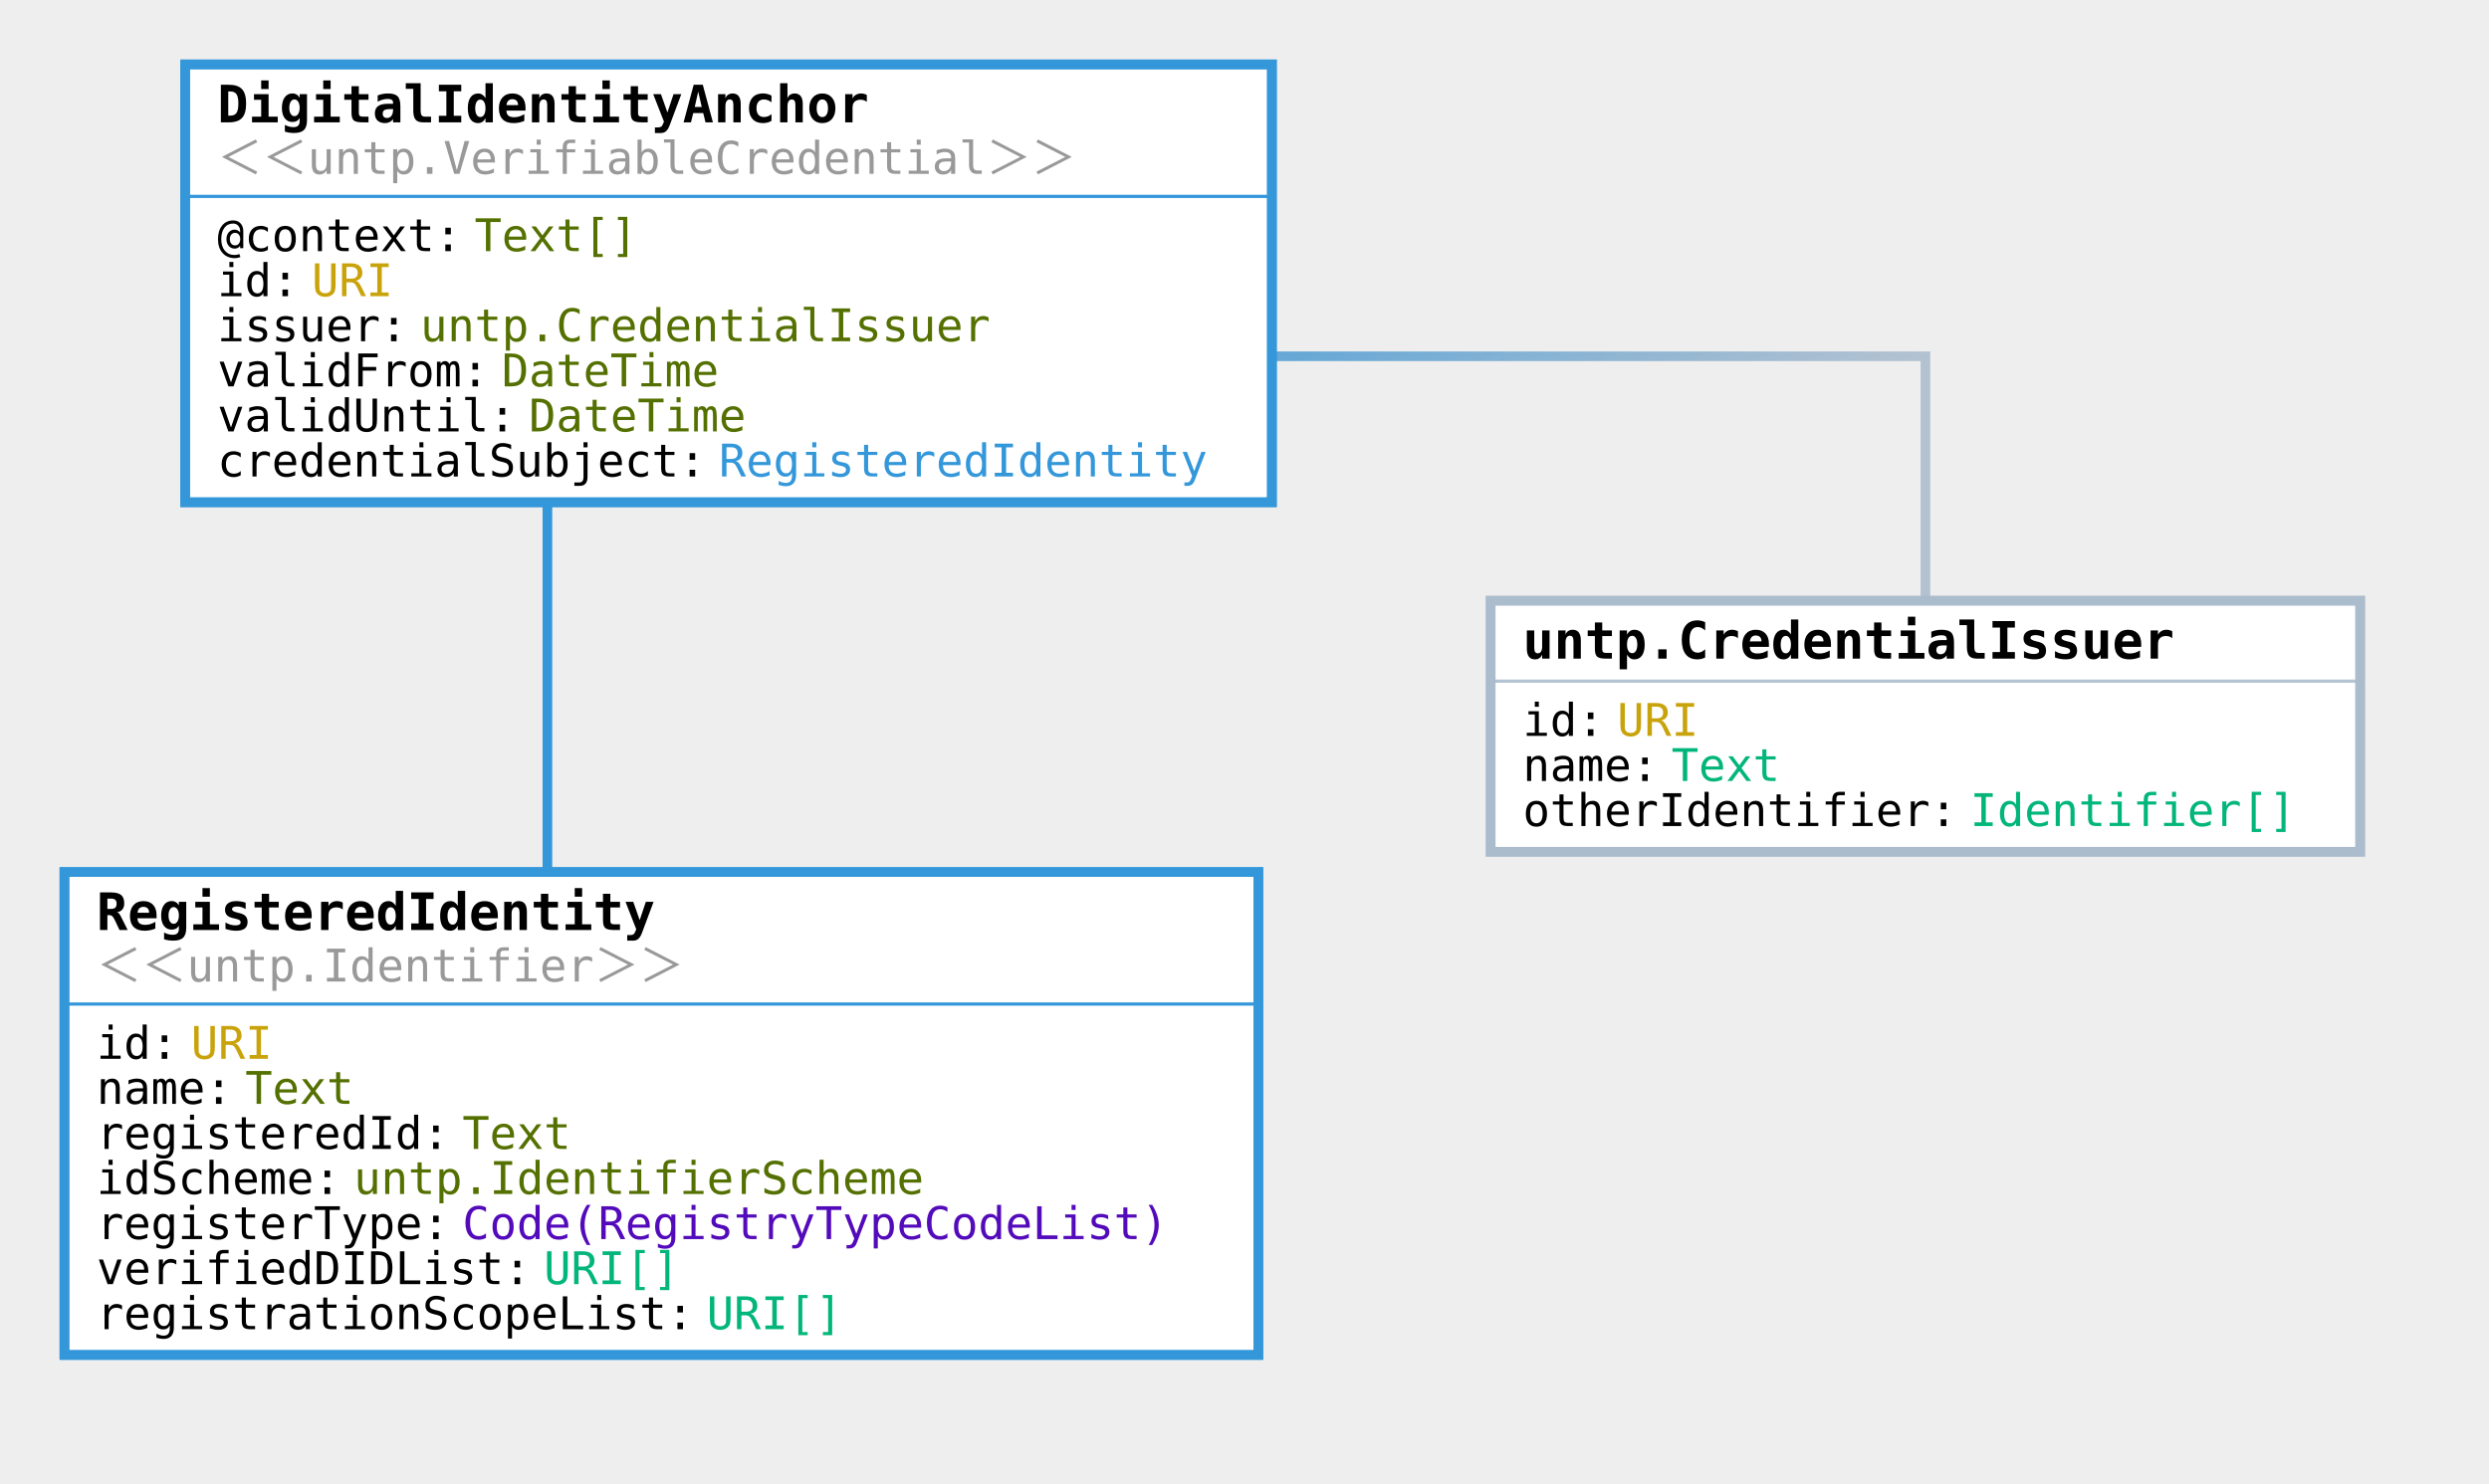
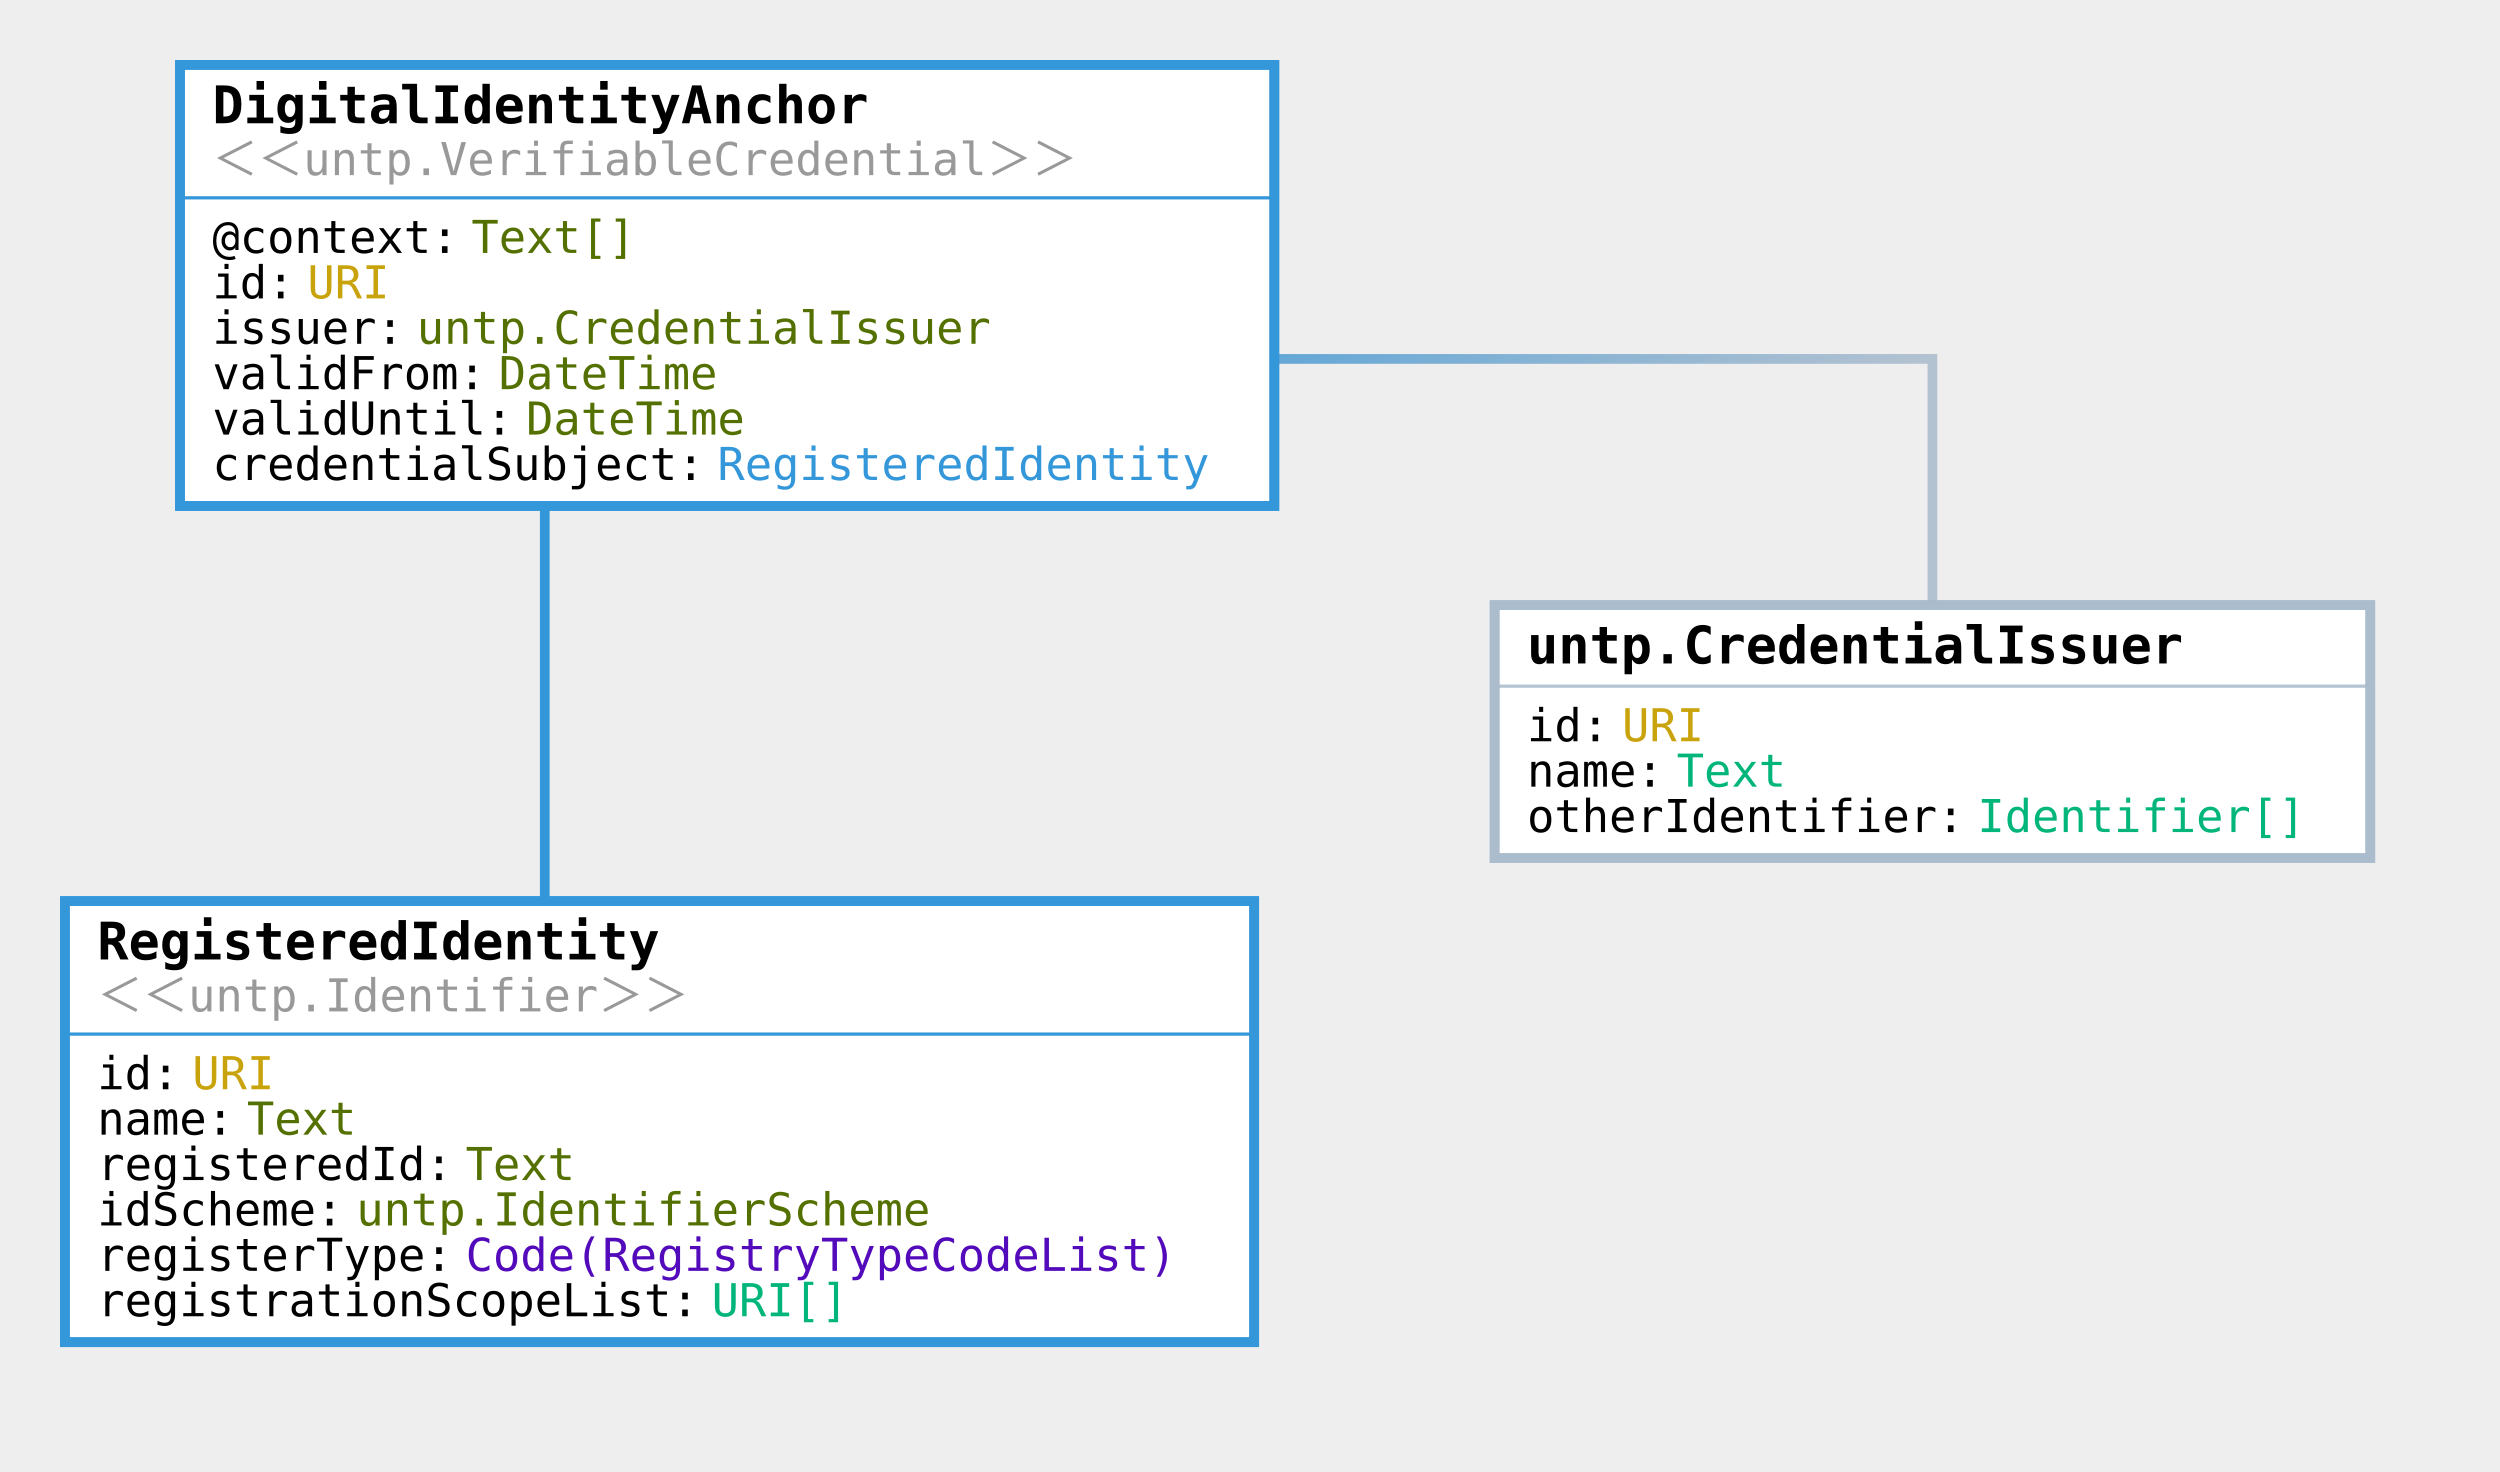
- <svg xmlns="http://www.w3.org/2000/svg" viewBox="-205.36 -88 772.861 460.857">
+ <svg xmlns="http://www.w3.org/2000/svg" viewBox="-203.36 -88 770.861 453.857">
  <rect width="1000%" height="1000%" x="-500%" y="-500%" fill="#EEEEEE" />
  <path fill="none" stroke="#EEEEEE" stroke-width="8" d="M77.106 22.677l-.01-.01h315.403V137.57" />
  <defs>
    <linearGradient id="a" x1="0%" x2="50%" y1="0%" y2="50%">
      <stop offset="0%" stop-color="#3397DA" />
      <stop offset="100%" stop-color="#aabbccdd" />
    </linearGradient>
  </defs>
  <path fill="none" stroke="url(#a)" stroke-width="3" d="M77.106 22.677l-.01-.01h315.403V137.57" />
  <path fill="none" stroke="#EEEEEE" stroke-width="8" d="M-35.372-22.657l-.01-.01v280.524H0" />
  <defs>
    <linearGradient id="b" x1="0%" x2="50%" y1="0%" y2="50%">
      <stop offset="0%" stop-color="#3397DA" />
      <stop offset="100%" stop-color="#3397DA" />
    </linearGradient>
  </defs>
  <path fill="none" stroke="url(#b)" stroke-width="3" d="M-35.372-22.657l-.01-.01v280.524H0" />
  <path fill="#FFFFFF" stroke="#3397DA" stroke-width="3" d="M-147.86-68h337.434V68H-147.86z" />
  <path fill="#3397da" stroke="#3397da" d="M-146.86-27h337.433" />
  <path fill="none" stroke="#3397DA" stroke-width="3" d="M-147.86-68h337.434V68H-147.86z" />
  <text x="-137.86" y="-50" style="font:700 16px 'Lucida Console',monospace" fill="#000000">DigitalIdentityAnchor</text>
  <text x="-137.86" y="-34" style="font:500 14px 'Lucida Console',monospace" fill="#999">＜＜untp.VerifiableCredential＞＞</text>
  <text x="-137.86" y="-10" style="font:500 14px 'Lucida Console',monospace" fill="#000000">@context:</text>
  <text x="-58.002" y="-10" style="font:500 14px 'Lucida Console',monospace" fill="#547000">Text[]</text>
  <text x="-137.86" y="4" style="font:500 14px 'Lucida Console',monospace" fill="#000000">id:</text>
  <text x="-108.574" y="4" style="font:500 14px 'Lucida Console',monospace" fill="#C9A30B">URI</text>
  <text x="-137.86" y="18" style="font:500 14px 'Lucida Console',monospace" fill="#000000">issuer:</text>
  <text x="-74.859" y="18" style="font:500 14px 'Lucida Console',monospace" fill="#547000">untp.CredentialIssuer</text>
  <text x="-137.86" y="32" style="font:500 14px 'Lucida Console',monospace" fill="#000000">validFrom:</text>
  <text x="-49.573" y="32" style="font:500 14px 'Lucida Console',monospace" fill="#547000">DateTime</text>
  <text x="-137.86" y="46" style="font:500 14px 'Lucida Console',monospace" fill="#000000">validUntil:</text>
  <text x="-41.144" y="46" style="font:500 14px 'Lucida Console',monospace" fill="#547000">DateTime</text>
  <text x="-137.86" y="60" style="font:500 14px 'Lucida Console',monospace" fill="#000000">credentialSubject:</text>
  <text x="17.857" y="60" style="font:500 14px 'Lucida Console',monospace" fill="#3397DA">RegisteredIdentity</text>
-   <path fill="#FFFFFF" stroke="#3397DA" stroke-width="3" d="M-185.36 182.857h370.72v150h-370.72z" />
-   <path fill="#3397da" stroke="#3397da" d="M-184.36 223.857h370.72" />
-   <path fill="none" stroke="#3397DA" stroke-width="3" d="M-185.36 182.857h370.72v150h-370.72z" />
-   <text x="-175.36" y="200.857" style="font:700 16px 'Lucida Console',monospace" fill="#000000">RegisteredIdentity</text>
-   <text x="-175.36" y="216.857" style="font:500 14px 'Lucida Console',monospace" fill="#999">＜＜untp.Identifier＞＞</text>
-   <text x="-175.36" y="240.857" style="font:500 14px 'Lucida Console',monospace" fill="#000000">id:</text>
-   <text x="-146.074" y="240.857" style="font:500 14px 'Lucida Console',monospace" fill="#C9A30B">URI</text>
-   <text x="-175.36" y="254.857" style="font:500 14px 'Lucida Console',monospace" fill="#000000">name:</text>
-   <text x="-129.216" y="254.857" style="font:500 14px 'Lucida Console',monospace" fill="#547000">Text</text>
-   <text x="-175.36" y="268.857" style="font:500 14px 'Lucida Console',monospace" fill="#000000">registeredId:</text>
-   <text x="-61.787" y="268.857" style="font:500 14px 'Lucida Console',monospace" fill="#547000">Text</text>
-   <text x="-175.36" y="282.857" style="font:500 14px 'Lucida Console',monospace" fill="#000000">idScheme:</text>
-   <text x="-95.501" y="282.857" style="font:500 14px 'Lucida Console',monospace" fill="#547000">untp.IdentifierScheme</text>
-   <text x="-175.36" y="296.857" style="font:500 14px 'Lucida Console',monospace" fill="#000000">registerType:</text>
-   <text x="-61.787" y="296.857" style="font:500 14px 'Lucida Console',monospace" fill="#530abb">Code(RegistryTypeCodeList)</text>
-   <text x="-175.36" y="310.857" style="font:500 14px 'Lucida Console',monospace" fill="#000000">verifiedDIDList:</text>
-   <text x="-36.5" y="310.857" style="font:500 14px 'Lucida Console',monospace" fill="#02b57b">URI[]</text>
-   <text x="-175.36" y="324.857" style="font:500 14px 'Lucida Console',monospace" fill="#000000">registrationScopeList:</text>
-   <text x="14.072" y="324.857" style="font:500 14px 'Lucida Console',monospace" fill="#02b57b">URI[]</text>
+   <path fill="#FFFFFF" stroke="#3397DA" stroke-width="3" d="M-183.36 189.857h366.72v136h-366.72z" />
+   <path fill="#3397da" stroke="#3397da" d="M-182.36 230.857h366.72" />
+   <path fill="none" stroke="#3397DA" stroke-width="3" d="M-183.36 189.857h366.72v136h-366.72z" />
+   <text x="-173.36" y="207.857" style="font:700 16px 'Lucida Console',monospace" fill="#000000">RegisteredIdentity</text>
+   <text x="-173.36" y="223.857" style="font:500 14px 'Lucida Console',monospace" fill="#999">＜＜untp.Identifier＞＞</text>
+   <text x="-173.36" y="247.857" style="font:500 14px 'Lucida Console',monospace" fill="#000000">id:</text>
+   <text x="-144.074" y="247.857" style="font:500 14px 'Lucida Console',monospace" fill="#C9A30B">URI</text>
+   <text x="-173.36" y="261.857" style="font:500 14px 'Lucida Console',monospace" fill="#000000">name:</text>
+   <text x="-127.216" y="261.857" style="font:500 14px 'Lucida Console',monospace" fill="#547000">Text</text>
+   <text x="-173.36" y="275.857" style="font:500 14px 'Lucida Console',monospace" fill="#000000">registeredId:</text>
+   <text x="-59.787" y="275.857" style="font:500 14px 'Lucida Console',monospace" fill="#547000">Text</text>
+   <text x="-173.36" y="289.857" style="font:500 14px 'Lucida Console',monospace" fill="#000000">idScheme:</text>
+   <text x="-93.501" y="289.857" style="font:500 14px 'Lucida Console',monospace" fill="#547000">untp.IdentifierScheme</text>
+   <text x="-173.36" y="303.857" style="font:500 14px 'Lucida Console',monospace" fill="#000000">registerType:</text>
+   <text x="-59.787" y="303.857" style="font:500 14px 'Lucida Console',monospace" fill="#530abb">Code(RegistryTypeCodeList)</text>
+   <text x="-173.36" y="317.857" style="font:500 14px 'Lucida Console',monospace" fill="#000000">registrationScopeList:</text>
+   <text x="16.072" y="317.857" style="font:500 14px 'Lucida Console',monospace" fill="#02b57b">URI[]</text>
  <path fill="#FFFFFF" stroke="#aabbccdd" stroke-width="3" d="M257.497 98.571h270.004v78H257.497z" />
  <path fill="#aabbccdd" stroke="#aabbccdd" d="M258.497 123.571h270.004" />
  <path fill="none" stroke="#aabbccdd" stroke-width="3" d="M257.497 98.571h270.004v78H257.497z" />
  <text x="267.497" y="116.571" style="font:700 16px 'Lucida Console',monospace" fill="#000000">untp.CredentialIssuer</text>
  <text x="267.497" y="140.571" style="font:500 14px 'Lucida Console',monospace" fill="#000000">id:</text>
  <text x="296.783" y="140.571" style="font:500 14px 'Lucida Console',monospace" fill="#C9A30B">URI</text>
  <text x="267.497" y="154.571" style="font:500 14px 'Lucida Console',monospace" fill="#000000">name:</text>
  <text x="313.641" y="154.571" style="font:500 14px 'Lucida Console',monospace" fill="#02b57b">Text</text>
  <text x="267.497" y="168.571" style="font:500 14px 'Lucida Console',monospace" fill="#000000">otherIdentifier:</text>
  <text x="406.357" y="168.571" style="font:500 14px 'Lucida Console',monospace" fill="#02b57b">Identifier[]</text>
</svg>
